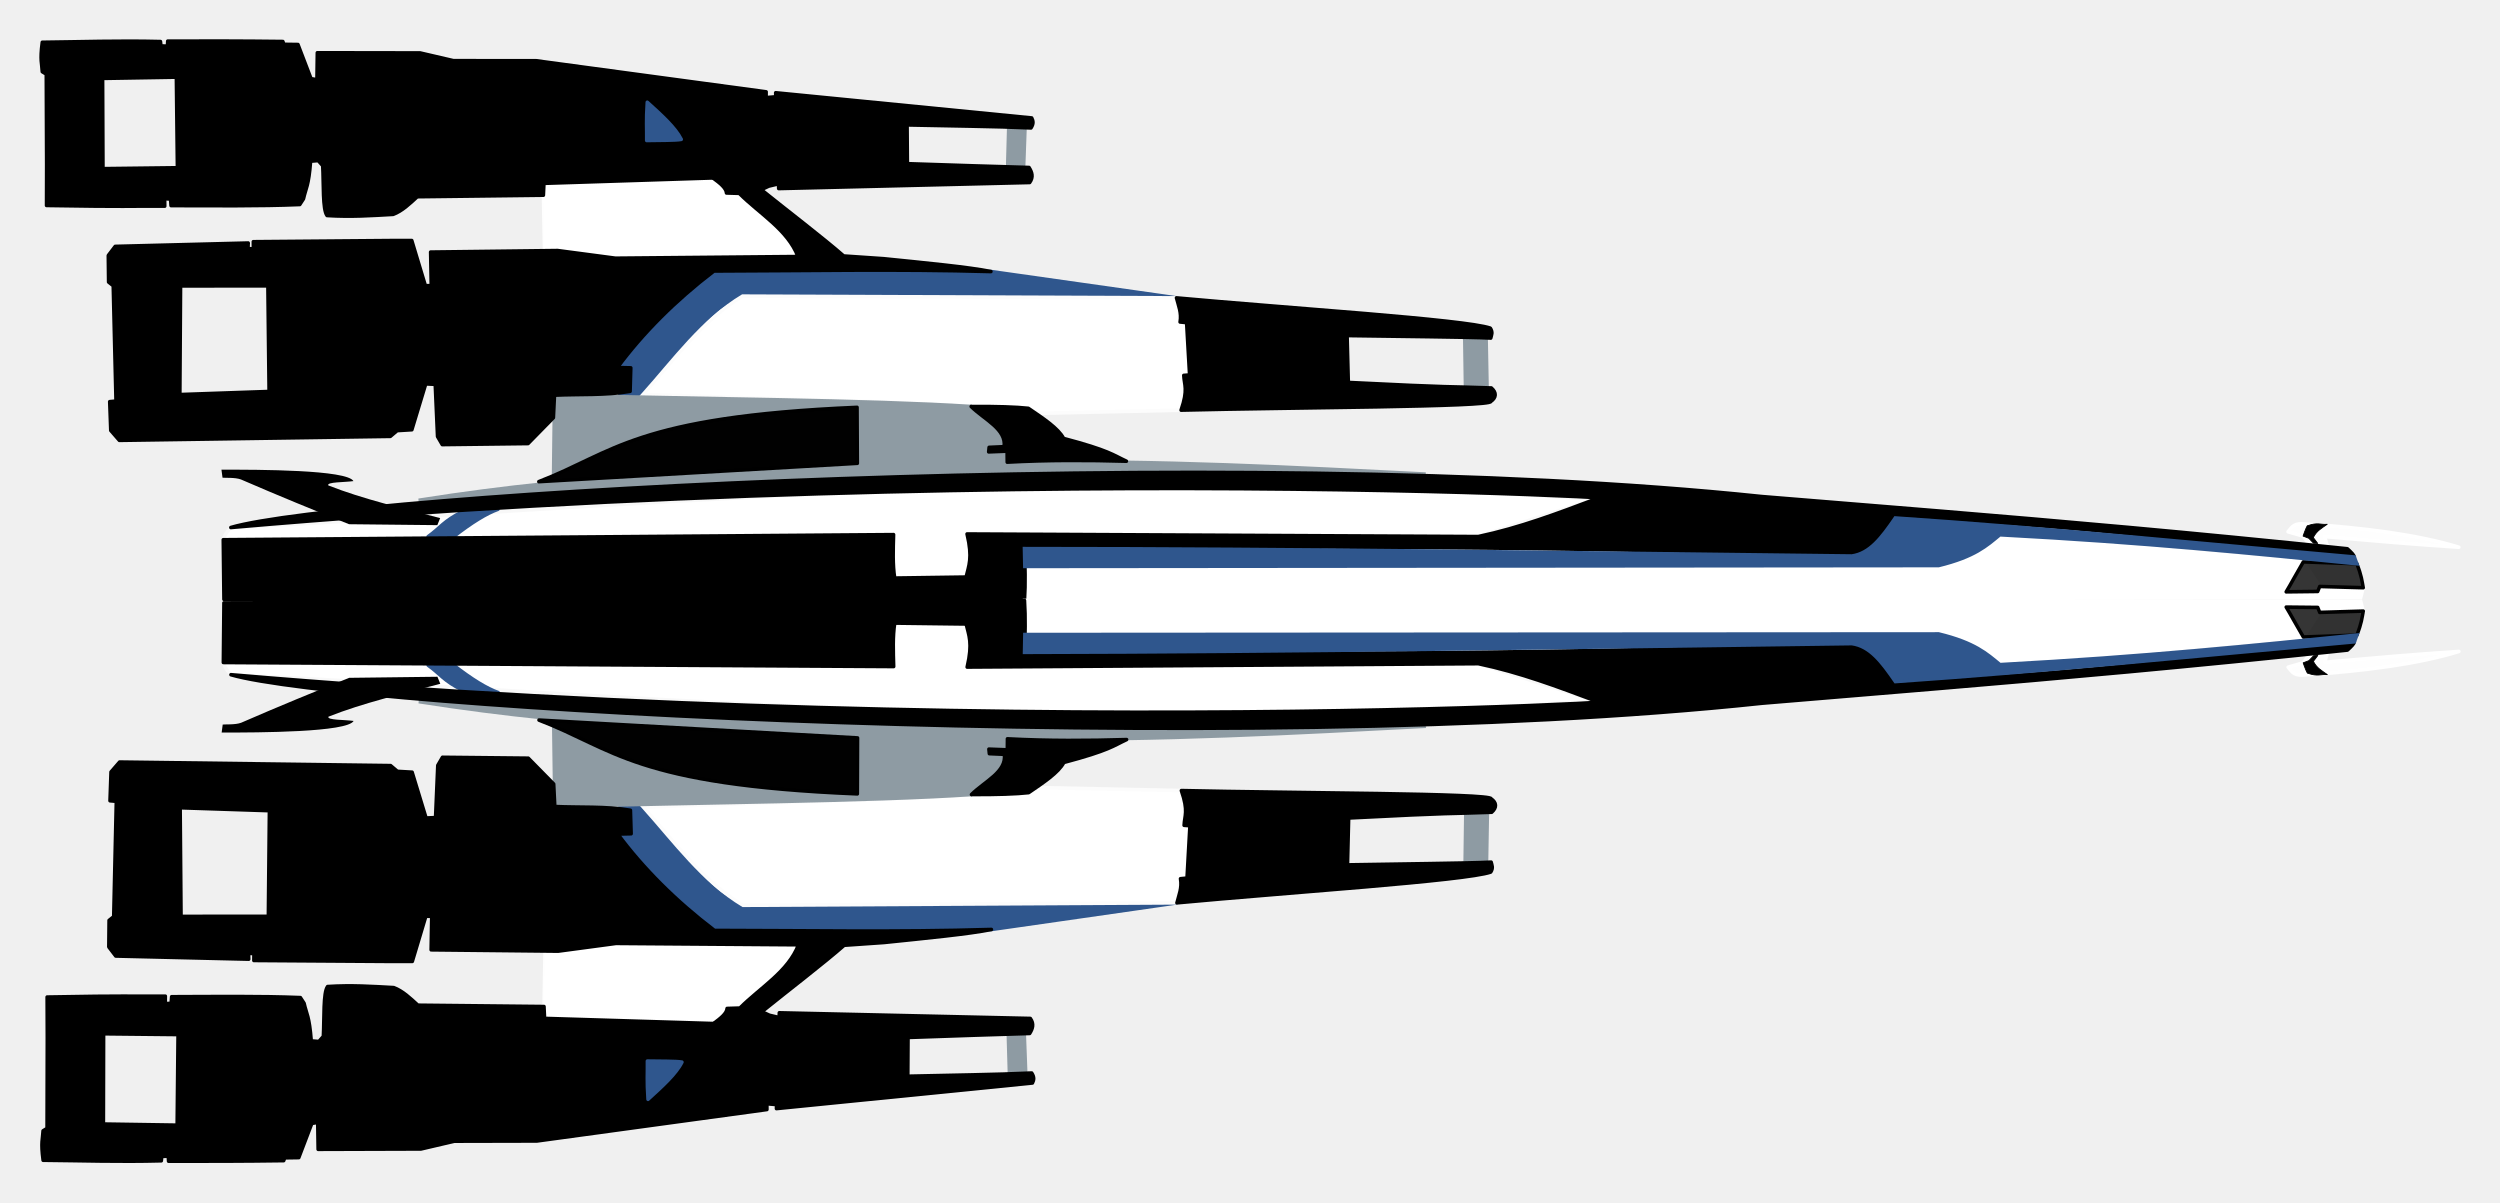
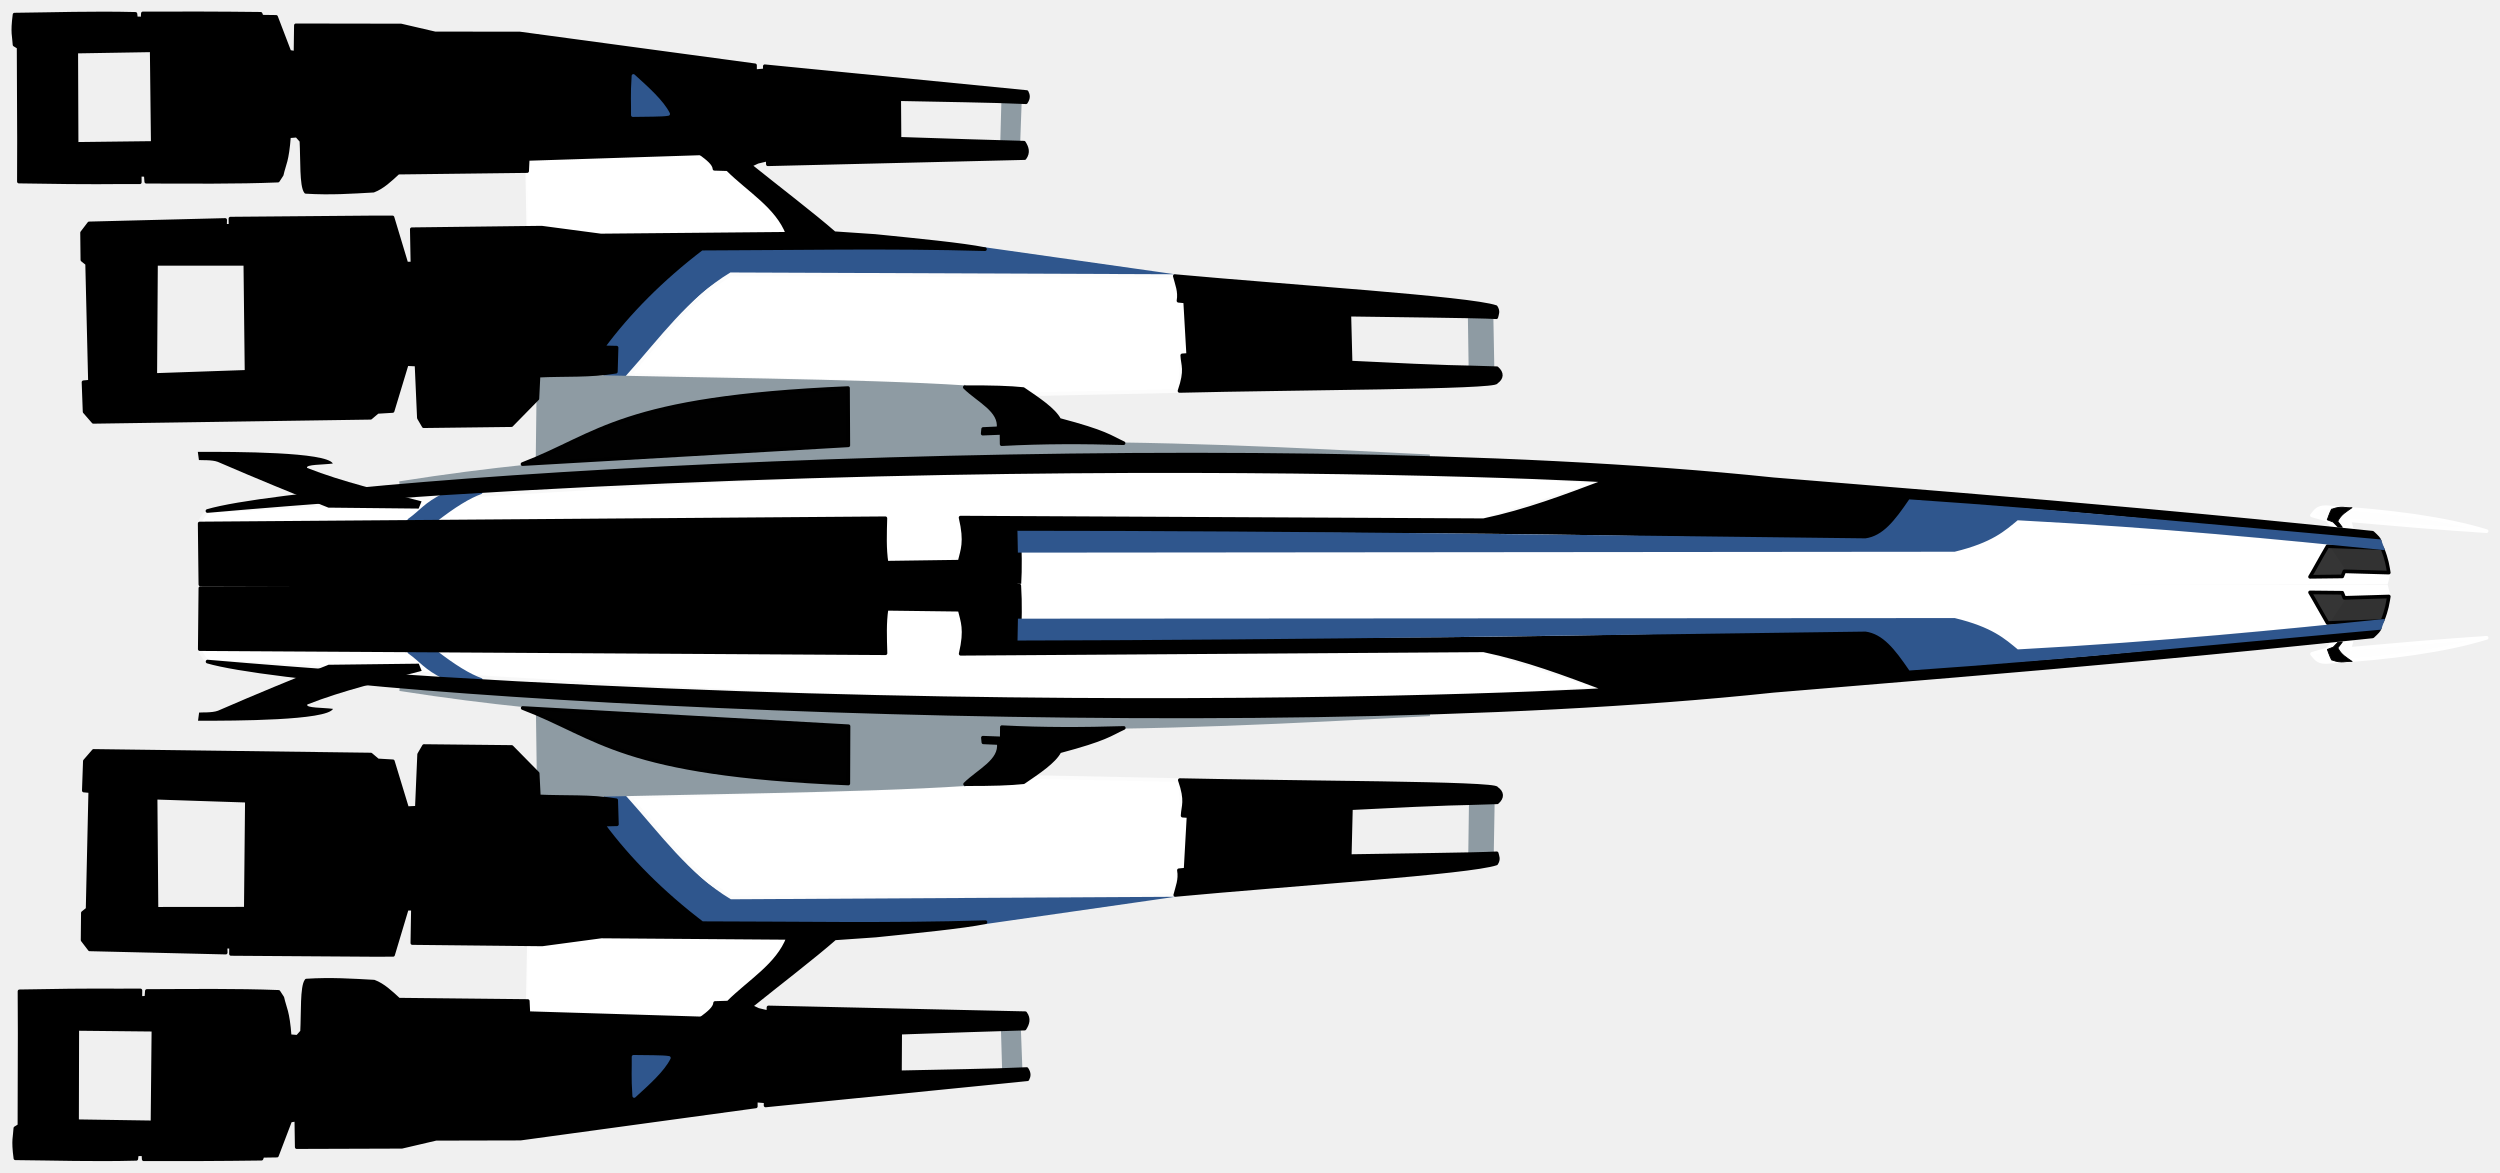
- <svg xmlns="http://www.w3.org/2000/svg" width="63.658" height="30.616" viewBox="0 0 16.843 8.101" version="1.1" id="svg844">
+ <svg xmlns="http://www.w3.org/2000/svg" width="216.945" height="101.758" viewBox="0 0 57.4 26.923" version="1.1" id="svg844">
  <defs id="defs838" />
-   <g id="layer3" transform="translate(-66.01912,-146.6071)" />
-   <g id="layer2" transform="translate(-66.01912,-146.6071)" />
-   <g id="layer1" transform="translate(-66.01912,-146.6071)">
-     <g id="g1719" transform="matrix(0.00104128,0.09168982,-0.08877731,0.00107544,86.14087,141.8693)">
+   <g id="layer3" transform="translate(-74.36997,-127.7842)" />
+   <g id="layer2" transform="translate(-74.36997,-127.7842)" />
+   <g id="layer1" transform="translate(-74.36997,-127.7842)">
+     <g id="g1719" transform="matrix(0.00362997,0.3196373,-0.3094841,0.00374907,143.8581,110.6102)">
      <g transform="translate(-15.39867,-13.31777)" id="g1625">
        <g id="g1601" transform="translate(8.323604,7.491244)">
          <path id="path1471" d="m 95.045,216.001 c -0.933,-26.277 -4.024,-61.851 -0.874,-103.59 l 2.649,8.939 -0.644,38.79 c 1.096,-0.248 2.154,-0.231 3.164,0.11 l 0.011,5.415 c -1.055,0.087 -2.12,0.099 -3.193,0.048 l -0.221,50.874 c -0.206,-0.066 -0.407,-0.126 -0.891,-0.586 z" themedPrimary="fill" style="fill:#ffffff;fill-opacity:1;stroke:#f8f8f8;stroke-width:0.265;stroke-linecap:round;stroke-linejoin:round;stroke-miterlimit:4;stroke-dasharray:none;stroke-opacity:1" />
          <path id="path1458" d="m 76.915,158.1 2.1,-14.054 c -0.407,10.385 -0.409,21.108 -0.515,32.923 0.672,2.738 4.529,5.115 7.136,7.633 l 0.031,1.772 -1.997,-0.865 -0.034,1.02 c -2.761,-2.125 -5.031,-4.65 -7.008,-7.412 z" style="fill:#2f568d;fill-opacity:1;stroke:#2f568d;stroke-width:0.265;stroke-linecap:round;stroke-linejoin:round;stroke-miterlimit:4;stroke-dasharray:none;stroke-opacity:1" />
          <path id="path1464" d="m 69.788,179.117 0.247,12.824 0.871,0.052 4.081,-0.034 -5e-6,-0.993 0.615,-4.384 0.039,-13.851 c -1.642,0.732 -3.141,2.834 -4.695,4.402 l -0.039,0.969 z" themedPrimary="fill" style="fill:#ffffff;fill-opacity:1;stroke:#ffffff;stroke-width:0.265px;stroke-linecap:butt;stroke-linejoin:miter;stroke-opacity:0.941" />
          <path id="path1466" d="m 85.637,184.602 c -2.555,-2.407 -5.405,-4.585 -7.136,-7.633 l 0.515,-32.923 1.776,-0.252 0.052,-0.494 3.85,-0.182 0.026,0.442 2.549,0.234 0.104,10.821 -0.374,0.762 -0.184,4.341 -0.43,7.201 z" themedPrimary="fill" style="fill:#ffffff;fill-opacity:1;stroke:#fcfcfc;stroke-width:0.265px;stroke-linecap:butt;stroke-linejoin:miter;stroke-opacity:1" />
          <path id="path1474" d="m 66.454,155.392 2.684,0.131 -0.055,1.214 -2.714,-0.108 z" style="fill:#8e9ba3;fill-opacity:1;stroke:#8e9ba3;stroke-width:0.265px;stroke-linecap:butt;stroke-linejoin:miter;stroke-opacity:1" />
          <path id="path1476" d="m 82.365,120.579 3.381,-0.026 -0.039,1.639 -3.407,0.013 z" style="fill:#8e9ba3;fill-opacity:1;stroke:#8e9ba3;stroke-width:0.265px;stroke-linecap:butt;stroke-linejoin:miter;stroke-opacity:1" />
          <path id="path1480" d="m 86.814,159.717 c -0.574,7.645 -0.802,21.071 -1.203,31.606 l 5.764,0.14 c -3.39,-6.446 -4.604,-14.357 -4.602,-23.088 l 4.11,0.026 c 0.633,10.785 0.396,19.624 2.331,33.325 L 92.184,125.285 c -0.605,9.956 -1.251,19.773 -1.251,31.746 -1.081,-0.288 -2.381,0.31 -4.12,2.685 z" style="fill:#8e9ba3;fill-opacity:1;stroke:#8e9ba3;stroke-width:0.265px;stroke-linecap:butt;stroke-linejoin:miter;stroke-opacity:1" />
          <path id="path1482" d="m 97.187,59.899 c -0.258,-0.248 -0.59,-0.384 -0.57,-1.048 0.342,-4.82 0.927,-8.893 1.858,-11.9 -0.238,3.266 -0.567,6.712 -0.901,10.171 l 0.607,-0.166 -0.129,1.398 -0.533,0.405 c 0.106,-0.364 0.009,-0.029 -0.331,1.14 z" style="fill:#fefefe;fill-opacity:1;stroke:#ffffff;stroke-width:0.265;stroke-linecap:round;stroke-linejoin:round;stroke-miterlimit:4;stroke-dasharray:none;stroke-opacity:1" />
          <path id="path1484" d="m 101.112,155.837 0.967,-101.4 -0.714,-0.2 -0.13,3.303 -1.821,1.223 -2.265,23.005 2.207,4.672 -0.749,69.345 z" themedPrimary="fill" style="fill:#ffffff;fill-opacity:1;stroke:#ffffff;stroke-width:0.265px;stroke-linecap:butt;stroke-linejoin:miter;stroke-opacity:1" />
          <path id="path1456" d="m 95.937,199.141 c -1.07,-1.447 -1.71,-2.571 -1.996,-3.43 l 0.156,2.704 c 0.661,1.432 1.176,1.701 1.794,2.626 z" style="fill:#2f568d;fill-opacity:1;stroke:#2f568d;stroke-width:0.265;stroke-linecap:round;stroke-linejoin:round;stroke-miterlimit:4;stroke-dasharray:none;stroke-opacity:1" />
          <path id="path1417" d="m 101.112,155.837 -0.798,60.75 h -4.377 l 0.221,-50.874 c 1.088,0.042 2.201,0.103 3.193,-0.048 l -0.011,-5.415 c -0.839,-0.212 -1.383,-0.521 -3.164,-0.11 l 0.644,-38.79 c -0.609,-3.162 -1.634,-6.047 -2.649,-8.939 0.716,-14.13 -3.68,40.921 0.874,103.59 -2.337,-8.644 -5.469,-76.002 -0.914,-116.186 0.411,-4.486 0.806,-8.911 1.226,-13.484 0.84,-9.147 1.779,-18.891 3.134,-30.924 0.303,-0.329 0.456,-0.485 0.612,-0.52 -1.22,11.601 -2.837,22.74 -3.277,34.803 0.393,0.488 2.577,1.554 2.757,3.329 -0.945,20.82 -1.263,41.917 -1.281,62.778 1.279,-0.033 2.505,-0.062 3.811,0.039 z" themedSecondary="fill" style="fill:#000000;fill-opacity:1;stroke:#000000;stroke-width:0.265;stroke-linecap:round;stroke-linejoin:round;stroke-miterlimit:4;stroke-dasharray:none;stroke-opacity:1;paint-order:stroke fill markers" />
          <path id="path1438" d="m 94.539,200.107 c -0.766,2.877 -1.457,5.816 -2.501,8.461 -0.261,0.137 -0.207,-1.224 -0.294,-1.913 -0.841,0.466 -0.929,7.188 -0.956,10.006 l 0.589,-0.074 c 0.026,-0.138 -0.021,-0.953 0.147,-1.398 1.239,-2.861 2.34,-5.549 3.384,-8.166 l 0.147,-6.695 z" themedSecondary="fill" style="fill:#000000;fill-opacity:1;stroke:#000000;stroke-width:0;stroke-linecap:round;stroke-linejoin:round;stroke-miterlimit:4;stroke-dasharray:none;stroke-opacity:1" />
          <path id="path1440" d="m 91.95,192.591 c -2.052,-5.72 -4.676,-7.315 -5.176,-24.216 l 4.11,0.026 z" themedSecondary="fill" style="fill:#000000;fill-opacity:0.993;stroke:#000000;stroke-width:0.265;stroke-linecap:round;stroke-linejoin:round;stroke-miterlimit:4;stroke-dasharray:none;stroke-opacity:1;paint-order:stroke fill markers" />
          <path id="path1442" d="m 86.998,155.376 c 0.748,-1.105 1.496,-2.257 2.244,-2.649 0.932,-3.467 1.257,-3.719 1.729,-4.745 -0.117,2.933 -0.164,5.921 -0.037,9.049 h -0.809 l 0.037,1.398 -0.331,-0.037 -0.037,-1.14 c -1.285,-0.198 -2.005,1.466 -2.98,2.465 0.012,-1.963 0.074,-3.407 0.184,-4.341 z" themedSecondary="fill" style="fill:#000000;fill-opacity:1;stroke:#000000;stroke-width:0.265px;stroke-linecap:round;stroke-linejoin:round;stroke-opacity:1" />
          <path id="path1444" d="m 99.597,54.705 -0.182,4.058 c 0.899,0.562 1.629,0.97 2.185,1.327 v -2.393 l -0.364,-0.156 c 0.043,-1.122 0.087,-2.249 0.13,-3.303 -0.494,0.092 -0.882,0.114 -1.769,0.468 z" themedSecondary="fill" style="fill:#000000;fill-opacity:0.792;stroke:#000000;stroke-width:0.265;stroke-linecap:round;stroke-linejoin:round;stroke-miterlimit:4;stroke-dasharray:none;stroke-opacity:1;paint-order:stroke fill markers" />
          <path id="path1446" d="m 98.07,57.655 -0.432,0.331 c -0.496,-0.25 -0.701,-0.679 -0.966,-1.067 0.044,0.493 -0.171,0.725 0.092,1.481 -0.092,0.024 0.424,0.241 0.754,0.359 l 0.166,-0.432 0.368,-0.359 z" themedSecondary="fill" style="fill:#000000;fill-opacity:1;stroke:#000000;stroke-width:0.065;stroke-linecap:round;stroke-linejoin:round;stroke-miterlimit:4;stroke-dasharray:none;stroke-opacity:1;paint-order:stroke fill markers" />
          <path id="path1448" d="m 79.015,144.046 c 0.847,-8.379 1.841,-21.87 2.504,-23.793 0.318,-0.209 0.508,-0.077 0.728,-0.026 -0.104,1.606 -0.208,7.266 -0.312,10.899 l 3.446,-0.052 c 0.503,-8.362 0.371,-7.38 0.533,-10.847 0.353,-0.409 0.712,-0.371 0.988,0.052 0.407,-0.073 0.262,15.153 0.364,23.514 -1.52,-0.562 -1.839,-0.257 -2.549,-0.234 l -0.026,-0.442 -3.85,0.182 -0.052,0.494 c -0.664,-0.132 -1.203,0.111 -1.776,0.252 z" themedSecondary="fill" style="fill:#000000;fill-opacity:1;stroke:#000000;stroke-width:0.265px;stroke-linecap:round;stroke-linejoin:round;stroke-opacity:1;paint-order:stroke fill markers" />
          <path id="path1450" transform="scale(0.2645833)" d="m 249.441,584.998 c -0.437,-0.01 -0.83,0.133 -1.246,0.344 l -7.863,73.363 1.117,-0.012 0.197,2.754 -1.598,-0.027 -9.412,65.893 -0.295,23.693 -2.262,9.535 -0.393,29.494 7.471,0.195 -0.295,1.674 -9.535,3.637 -0.1,4.031 -0.785,0.295 c -0.273,11.501 -0.404,22.359 -0.492,33.031 l 1.377,0.098 -0.053,1.84 -1.227,0.127 c -0.436,12.194 -0.175,22.717 -0.197,33.918 5.111,0.757 5.807,0.176 8.16,0.098 l 0.693,-1.139 25.094,0.189 11.375,0.162 c 0.68,-24.425 0.393,-22.61 0.59,-33.916 h -2.064 l 0.098,-1.672 1.834,-0.121 c 0.162,-12.49 0.465,-25.193 0.133,-36.941 l -1.572,-1.082 c -3.04,-0.734 -3.512,-1.545 -10.422,-2.162 l -0.146,-2.164 1.424,-1.277 c 5.045,-0.228 12.225,0.207 13.863,-1.082 0.501,-6.947 0.158,-12.91 -0.1,-18.973 -0.906,-2.589 -2.894,-4.773 -4.816,-6.98 v -36.178 l -3.293,-0.197 -0.936,-48.467 3.244,-14.236 -0.771,-1.75 -0.613,-2.797 1.316,-0.041 -0.834,-72.018 c -1.508,-1.172 -2.858,-0.701 -4.172,0.139 -0.446,10.905 -0.776,19.822 -1.463,34.873 l -10.771,-0.045 c 0.412,-11.894 0.673,-25.458 1.252,-35.523 -0.593,-0.408 -1.075,-0.572 -1.512,-0.582 z m 9.705,245.539 v 21.334 l -25.07,-0.195 -0.098,-21.137 z" themedSecondary="fill" style="fill:#000000;fill-opacity:1;stroke:#000000;stroke-width:1.002;stroke-linecap:round;stroke-linejoin:round;stroke-miterlimit:4;stroke-dasharray:none;stroke-opacity:1;paint-order:stroke fill markers" />
          <path id="path1452" transform="scale(0.2645833)" d="m 290.703,597.543 c -1.311,6.345 -2.621,18.889 -3.932,30.771 l -0.885,11.404 c -5.043,5.812 -12.568,15.759 -18.852,23.639 l -3.27,13.621 c 1.409,-1.939 2.819,-3.763 4.229,-3.836 l 0.146,-3.662 c 5.827,-5.903 10.281,-13.777 17.746,-16.639 l -0.148,52.352 -2.322,16.566 v 36.428 l 9.314,-0.07 v 1.668 l -12.582,3.754 -0.068,6.049 -0.139,39.416 h 1.945 v 1.529 l -1.6,-0.07 0.488,38.164 2.502,2.016 h 7.369 l 1.043,-1.32 32.047,-0.418 0.139,1.809 7.994,-0.209 2.779,-2.434 -0.197,-77.748 -1.572,-1.965 -0.197,-4.229 L 320,760 l 0.148,-2.703 14.5,-0.492 2.262,-1.326 v -24.627 l -7.1,-7.357 -6.242,-0.385 c -0.257,-7.095 0.263,-14.606 -0.816,-21.701 l -6.516,-0.271 -0.129,3.854 c -9.395,-7.339 -18.386,-16.785 -26.484,-28.014 0.248,-26.321 -0.004,-51.942 1.08,-79.434 z m 1.541,207.428 h 29.336 l 0.557,25.582 -30.17,-0.557 z" themedSecondary="fill" style="fill:#000000;fill-opacity:1;stroke:#000000;stroke-width:1.002;stroke-linecap:butt;stroke-linejoin:round;stroke-miterlimit:4;stroke-dasharray:none;stroke-opacity:1" />
          <path id="path1454" d="m 98.609,155.785 0.749,-69.345 c -0.62,-2.759 -1.419,-3.662 -2.207,-4.672 0.695,-11.047 1.606,-19.322 2.447,-27.063 l -0.494,0.182 c -1.118,11.59 -2.377,23.12 -3.277,34.803 1.458,1.059 2.589,1.964 2.757,3.329 -0.477,20.926 -1.033,41.852 -1.281,62.778 z" style="fill:#2f568d;fill-opacity:1;stroke:#2f568d;stroke-width:0.265px;stroke-linecap:butt;stroke-linejoin:miter;stroke-opacity:1" />
          <path id="path1462" d="m 64.17,184.033 c 0.941,-1.047 1.884,-2.11 2.757,-2.549 0.076,0.425 0.042,1.698 0.052,2.627 -0.926,-0.024 -1.394,0.035 -2.809,-0.078 z" style="fill:#2f568d;fill-opacity:1;stroke:#2f568d;stroke-width:0.265;stroke-linecap:round;stroke-linejoin:round;stroke-miterlimit:4;stroke-dasharray:none;stroke-opacity:1" />
        </g>
      </g>
      <g id="g1671" transform="matrix(-0.99976,-0.02190707,-0.02190707,0.99976,207.0249,-10.88115)">
        <g transform="translate(8.323604,7.491244)" id="g1669">
          <path themedPrimary="fill" style="fill:#ffffff;fill-opacity:1;stroke:#f8f8f8;stroke-width:0.265;stroke-linecap:round;stroke-linejoin:round;stroke-miterlimit:4;stroke-dasharray:none;stroke-opacity:1" d="m 95.045,216.001 c -0.933,-26.277 -4.024,-61.851 -0.874,-103.59 l 2.649,8.939 -0.644,38.79 c 1.096,-0.248 2.154,-0.231 3.164,0.11 l 0.011,5.415 c -1.055,0.087 -2.12,0.099 -3.193,0.048 l -0.221,50.874 c -0.206,-0.066 -0.407,-0.126 -0.891,-0.586 z" id="path1627" />
          <path style="fill:#2f568d;fill-opacity:1;stroke:#2f568d;stroke-width:0.265;stroke-linecap:round;stroke-linejoin:round;stroke-miterlimit:4;stroke-dasharray:none;stroke-opacity:1" d="m 76.915,158.1 2.1,-14.054 c -0.407,10.385 -0.409,21.108 -0.515,32.923 0.672,2.738 4.529,5.115 7.136,7.633 l 0.031,1.772 -1.997,-0.865 -0.034,1.02 c -2.761,-2.125 -5.031,-4.65 -7.008,-7.412 z" id="path1629" />
          <path themedPrimary="fill" style="fill:#ffffff;fill-opacity:1;stroke:#ffffff;stroke-width:0.265px;stroke-linecap:butt;stroke-linejoin:miter;stroke-opacity:0.941" d="m 69.788,179.117 0.247,12.824 0.871,0.052 4.081,-0.034 -5e-6,-0.993 0.615,-4.384 0.039,-13.851 c -1.642,0.732 -3.141,2.834 -4.695,4.402 l -0.039,0.969 z" id="path1631" />
          <path themedPrimary="fill" style="fill:#ffffff;fill-opacity:1;stroke:#fcfcfc;stroke-width:0.265px;stroke-linecap:butt;stroke-linejoin:miter;stroke-opacity:1" d="m 85.637,184.602 c -2.555,-2.407 -5.405,-4.585 -7.136,-7.633 l 0.515,-32.923 1.776,-0.252 0.052,-0.494 3.85,-0.182 0.026,0.442 2.549,0.234 0.104,10.821 -0.374,0.762 -0.184,4.341 -0.43,7.201 z" id="path1633" />
          <path style="fill:#8e9ba3;fill-opacity:1;stroke:#8e9ba3;stroke-width:0.265px;stroke-linecap:butt;stroke-linejoin:miter;stroke-opacity:1" d="m 66.454,155.392 2.684,0.131 -0.055,1.214 -2.714,-0.108 z" id="path1635" />
          <path style="fill:#8e9ba3;fill-opacity:1;stroke:#8e9ba3;stroke-width:0.265px;stroke-linecap:butt;stroke-linejoin:miter;stroke-opacity:1" d="m 82.365,120.579 3.381,-0.026 -0.039,1.639 -3.407,0.013 z" id="path1637" />
          <path style="fill:#8e9ba3;fill-opacity:1;stroke:#8e9ba3;stroke-width:0.265px;stroke-linecap:butt;stroke-linejoin:miter;stroke-opacity:1" d="m 86.814,159.717 c -0.574,7.645 -0.802,21.071 -1.203,31.606 l 5.764,0.14 c -3.39,-6.446 -4.604,-14.357 -4.602,-23.088 l 4.11,0.026 c 0.633,10.785 0.396,19.624 2.331,33.325 L 92.184,125.285 c -0.605,9.956 -1.251,19.773 -1.251,31.746 -1.081,-0.288 -2.381,0.31 -4.12,2.685 z" id="path1639" />
          <path style="fill:#fefefe;fill-opacity:1;stroke:#ffffff;stroke-width:0.265;stroke-linecap:round;stroke-linejoin:round;stroke-miterlimit:4;stroke-dasharray:none;stroke-opacity:1" d="m 97.187,59.899 c -0.258,-0.248 -0.59,-0.384 -0.57,-1.048 0.342,-4.82 0.927,-8.893 1.858,-11.9 -0.238,3.266 -0.567,6.712 -0.901,10.171 l 0.607,-0.166 -0.129,1.398 -0.533,0.405 c 0.106,-0.364 0.009,-0.029 -0.331,1.14 z" id="path1641" />
          <path themedPrimary="fill" style="fill:#ffffff;fill-opacity:1;stroke:#ffffff;stroke-width:0.265px;stroke-linecap:butt;stroke-linejoin:miter;stroke-opacity:1" d="m 101.112,155.837 0.967,-101.4 -0.714,-0.2 -0.13,3.303 -1.821,1.223 -2.265,23.005 2.207,4.672 -0.749,69.345 z" id="path1643" />
          <path style="fill:#2f568d;fill-opacity:1;stroke:#2f568d;stroke-width:0.265;stroke-linecap:round;stroke-linejoin:round;stroke-miterlimit:4;stroke-dasharray:none;stroke-opacity:1" d="m 95.937,199.141 c -1.07,-1.447 -1.71,-2.571 -1.996,-3.43 l 0.156,2.704 c 0.661,1.432 1.176,1.701 1.794,2.626 z" id="path1645" />
          <path style="fill:#000000;fill-opacity:1;stroke:#000000;stroke-width:0.265;stroke-linecap:round;stroke-linejoin:round;stroke-miterlimit:4;stroke-dasharray:none;stroke-opacity:1;paint-order:stroke fill markers" themedSecondary="fill" d="m 101.112,155.837 -0.798,60.75 h -4.377 l 0.221,-50.874 c 1.088,0.042 2.201,0.103 3.193,-0.048 l -0.011,-5.415 c -0.839,-0.212 -1.383,-0.521 -3.164,-0.11 l 0.644,-38.79 c -0.609,-3.162 -1.634,-6.047 -2.649,-8.939 0.716,-14.13 -3.68,40.921 0.874,103.59 -2.337,-8.644 -5.469,-76.002 -0.914,-116.186 0.411,-4.486 0.806,-8.911 1.226,-13.484 0.84,-9.147 1.779,-18.891 3.134,-30.924 0.303,-0.329 0.456,-0.485 0.612,-0.52 -1.22,11.601 -2.837,22.74 -3.277,34.803 0.393,0.488 2.577,1.554 2.757,3.329 -0.945,20.82 -1.263,41.917 -1.281,62.778 1.279,-0.033 2.505,-0.062 3.811,0.039 z" id="path1647" />
          <path style="fill:#000000;fill-opacity:1;stroke:#000000;stroke-width:0;stroke-linecap:round;stroke-linejoin:round;stroke-miterlimit:4;stroke-dasharray:none;stroke-opacity:1" themedSecondary="fill" d="m 94.539,200.107 c -0.766,2.877 -1.457,5.816 -2.501,8.461 -0.261,0.137 -0.207,-1.224 -0.294,-1.913 -0.841,0.466 -0.929,7.188 -0.956,10.006 l 0.589,-0.074 c 0.026,-0.138 -0.021,-0.953 0.147,-1.398 1.239,-2.861 2.34,-5.549 3.384,-8.166 l 0.147,-6.695 z" id="path1649" />
          <path themedSecondary="fill" style="fill:#000000;fill-opacity:0.993;stroke:#000000;stroke-width:0.265;stroke-linecap:round;stroke-linejoin:round;stroke-miterlimit:4;stroke-dasharray:none;stroke-opacity:1;paint-order:stroke fill markers" d="m 91.95,192.591 c -2.052,-5.72 -4.676,-7.315 -5.176,-24.216 l 4.11,0.026 z" id="path1651" />
          <path style="fill:#000000;fill-opacity:1;stroke:#000000;stroke-width:0.265px;stroke-linecap:round;stroke-linejoin:round;stroke-opacity:1" themedSecondary="fill" d="m 86.998,155.376 c 0.748,-1.105 1.496,-2.257 2.244,-2.649 0.932,-3.467 1.257,-3.719 1.729,-4.745 -0.117,2.933 -0.164,5.921 -0.037,9.049 h -0.809 l 0.037,1.398 -0.331,-0.037 -0.037,-1.14 c -1.285,-0.198 -2.005,1.466 -2.98,2.465 0.012,-1.963 0.074,-3.407 0.184,-4.341 z" id="path1653" />
          <path themedSecondary="fill" style="fill:#000000;fill-opacity:0.792;stroke:#000000;stroke-width:0.265;stroke-linecap:round;stroke-linejoin:round;stroke-miterlimit:4;stroke-dasharray:none;stroke-opacity:1;paint-order:stroke fill markers" d="m 99.597,54.705 -0.182,4.058 c 0.899,0.562 1.629,0.97 2.185,1.327 v -2.393 l -0.364,-0.156 c 0.043,-1.122 0.087,-2.249 0.13,-3.303 -0.494,0.092 -0.882,0.114 -1.769,0.468 z" id="path1655" />
          <path themedSecondary="fill" style="fill:#000000;fill-opacity:1;stroke:#000000;stroke-width:0.065;stroke-linecap:round;stroke-linejoin:round;stroke-miterlimit:4;stroke-dasharray:none;stroke-opacity:1;paint-order:stroke fill markers" d="m 98.07,57.655 -0.432,0.331 c -0.496,-0.25 -0.701,-0.679 -0.966,-1.067 0.044,0.493 -0.171,0.725 0.092,1.481 -0.092,0.024 0.424,0.241 0.754,0.359 l 0.166,-0.432 0.368,-0.359 z" id="path1657" />
          <path themedSecondary="fill" style="fill:#000000;fill-opacity:1;stroke:#000000;stroke-width:0.265px;stroke-linecap:round;stroke-linejoin:round;stroke-opacity:1;paint-order:stroke fill markers" d="m 79.015,144.046 c 0.847,-8.379 1.841,-21.87 2.504,-23.793 0.318,-0.209 0.508,-0.077 0.728,-0.026 -0.104,1.606 -0.208,7.266 -0.312,10.899 l 3.446,-0.052 c 0.503,-8.362 0.371,-7.38 0.533,-10.847 0.353,-0.409 0.712,-0.371 0.988,0.052 0.407,-0.073 0.262,15.153 0.364,23.514 -1.52,-0.562 -1.839,-0.257 -2.549,-0.234 l -0.026,-0.442 -3.85,0.182 -0.052,0.494 c -0.664,-0.132 -1.203,0.111 -1.776,0.252 z" id="path1659" />
          <path themedSecondary="fill" style="fill:#000000;fill-opacity:1;stroke:#000000;stroke-width:1.002;stroke-linecap:round;stroke-linejoin:round;stroke-miterlimit:4;stroke-dasharray:none;stroke-opacity:1;paint-order:stroke fill markers" d="m 249.441,584.998 c -0.437,-0.01 -0.83,0.133 -1.246,0.344 l -7.863,73.363 1.117,-0.012 0.197,2.754 -1.598,-0.027 -9.412,65.893 -0.295,23.693 -2.262,9.535 -0.393,29.494 7.471,0.195 -0.295,1.674 -9.535,3.637 -0.1,4.031 -0.785,0.295 c -0.273,11.501 -0.404,22.359 -0.492,33.031 l 1.377,0.098 -0.053,1.84 -1.227,0.127 c -0.436,12.194 -0.175,22.717 -0.197,33.918 5.111,0.757 5.807,0.176 8.16,0.098 l 0.693,-1.139 25.094,0.189 11.375,0.162 c 0.68,-24.425 0.393,-22.61 0.59,-33.916 h -2.064 l 0.098,-1.672 1.834,-0.121 c 0.162,-12.49 0.465,-25.193 0.133,-36.941 l -1.572,-1.082 c -3.04,-0.734 -3.512,-1.545 -10.422,-2.162 l -0.146,-2.164 1.424,-1.277 c 5.045,-0.228 12.225,0.207 13.863,-1.082 0.501,-6.947 0.158,-12.91 -0.1,-18.973 -0.906,-2.589 -2.894,-4.773 -4.816,-6.98 v -36.178 l -3.293,-0.197 -0.936,-48.467 3.244,-14.236 -0.771,-1.75 -0.613,-2.797 1.316,-0.041 -0.834,-72.018 c -1.508,-1.172 -2.858,-0.701 -4.172,0.139 -0.446,10.905 -0.776,19.822 -1.463,34.873 l -10.771,-0.045 c 0.412,-11.894 0.673,-25.458 1.252,-35.523 -0.593,-0.408 -1.075,-0.572 -1.512,-0.582 z m 9.705,245.539 v 21.334 l -25.07,-0.195 -0.098,-21.137 z" transform="scale(0.2645833)" id="path1661" />
          <path themedSecondary="fill" style="fill:#000000;fill-opacity:1;stroke:#000000;stroke-width:1.002;stroke-linecap:butt;stroke-linejoin:round;stroke-miterlimit:4;stroke-dasharray:none;stroke-opacity:1" d="m 290.703,597.543 c -1.311,6.345 -2.621,18.889 -3.932,30.771 l -0.885,11.404 c -5.043,5.812 -12.568,15.759 -18.852,23.639 l -3.27,13.621 c 1.409,-1.939 2.819,-3.763 4.229,-3.836 l 0.146,-3.662 c 5.827,-5.903 10.281,-13.777 17.746,-16.639 l -0.148,52.352 -2.322,16.566 v 36.428 l 9.314,-0.07 v 1.668 l -12.582,3.754 -0.068,6.049 -0.139,39.416 h 1.945 v 1.529 l -1.6,-0.07 0.488,38.164 2.502,2.016 h 7.369 l 1.043,-1.32 32.047,-0.418 0.139,1.809 7.994,-0.209 2.779,-2.434 -0.197,-77.748 -1.572,-1.965 -0.197,-4.229 L 320,760 l 0.148,-2.703 14.5,-0.492 2.262,-1.326 v -24.627 l -7.1,-7.357 -6.242,-0.385 c -0.257,-7.095 0.263,-14.606 -0.816,-21.701 l -6.516,-0.271 -0.129,3.854 c -9.395,-7.339 -18.386,-16.785 -26.484,-28.014 0.248,-26.321 -0.004,-51.942 1.08,-79.434 z m 1.541,207.428 h 29.336 l 0.557,25.582 -30.17,-0.557 z" transform="scale(0.2645833)" id="path1663" />
          <path style="fill:#2f568d;fill-opacity:1;stroke:#2f568d;stroke-width:0.265px;stroke-linecap:butt;stroke-linejoin:miter;stroke-opacity:1" d="m 98.609,155.785 0.749,-69.345 c -0.62,-2.759 -1.419,-3.662 -2.207,-4.672 0.695,-11.047 1.606,-19.322 2.447,-27.063 l -0.494,0.182 c -1.118,11.59 -2.377,23.12 -3.277,34.803 1.458,1.059 2.589,1.964 2.757,3.329 -0.477,20.926 -1.033,41.852 -1.281,62.778 z" id="path1665" />
          <path style="fill:#2f568d;fill-opacity:1;stroke:#2f568d;stroke-width:0.265;stroke-linecap:round;stroke-linejoin:round;stroke-miterlimit:4;stroke-dasharray:none;stroke-opacity:1" d="m 64.17,184.033 c 0.941,-1.047 1.884,-2.11 2.757,-2.549 0.076,0.425 0.042,1.698 0.052,2.627 -0.926,-0.024 -1.394,0.035 -2.809,-0.078 z" id="path1667" />
        </g>
      </g>
    </g>
  </g>
</svg>
